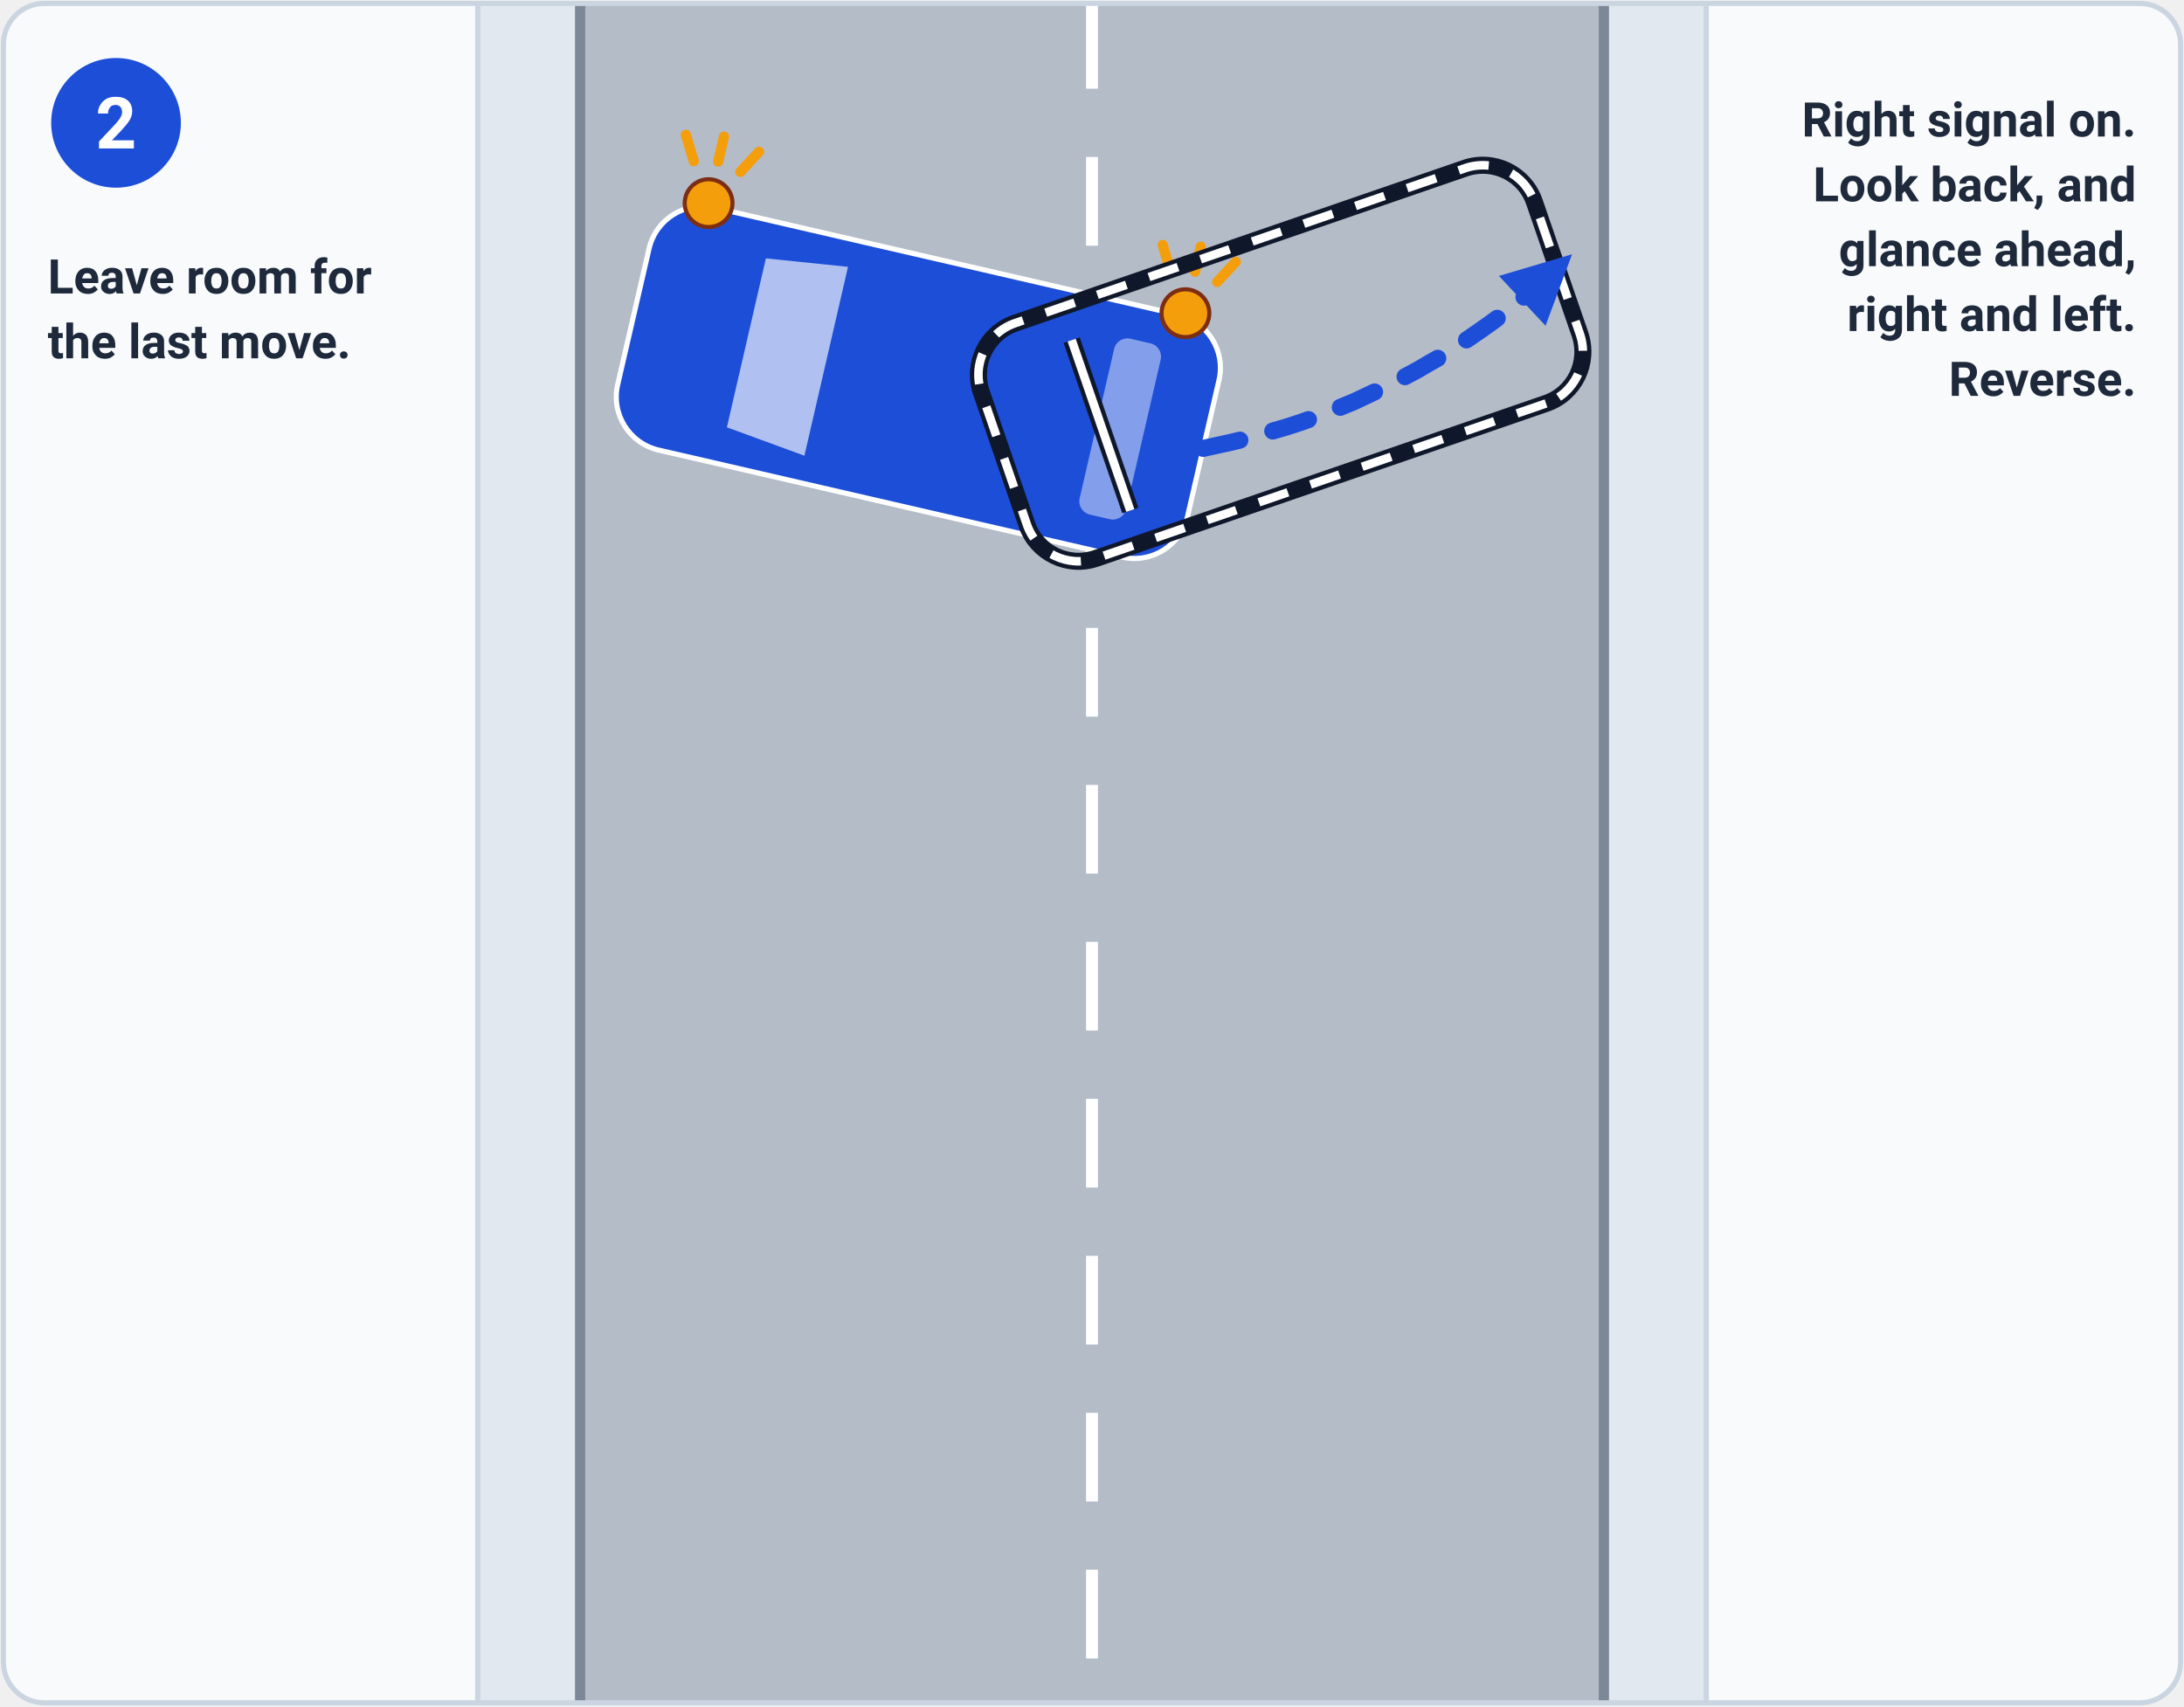
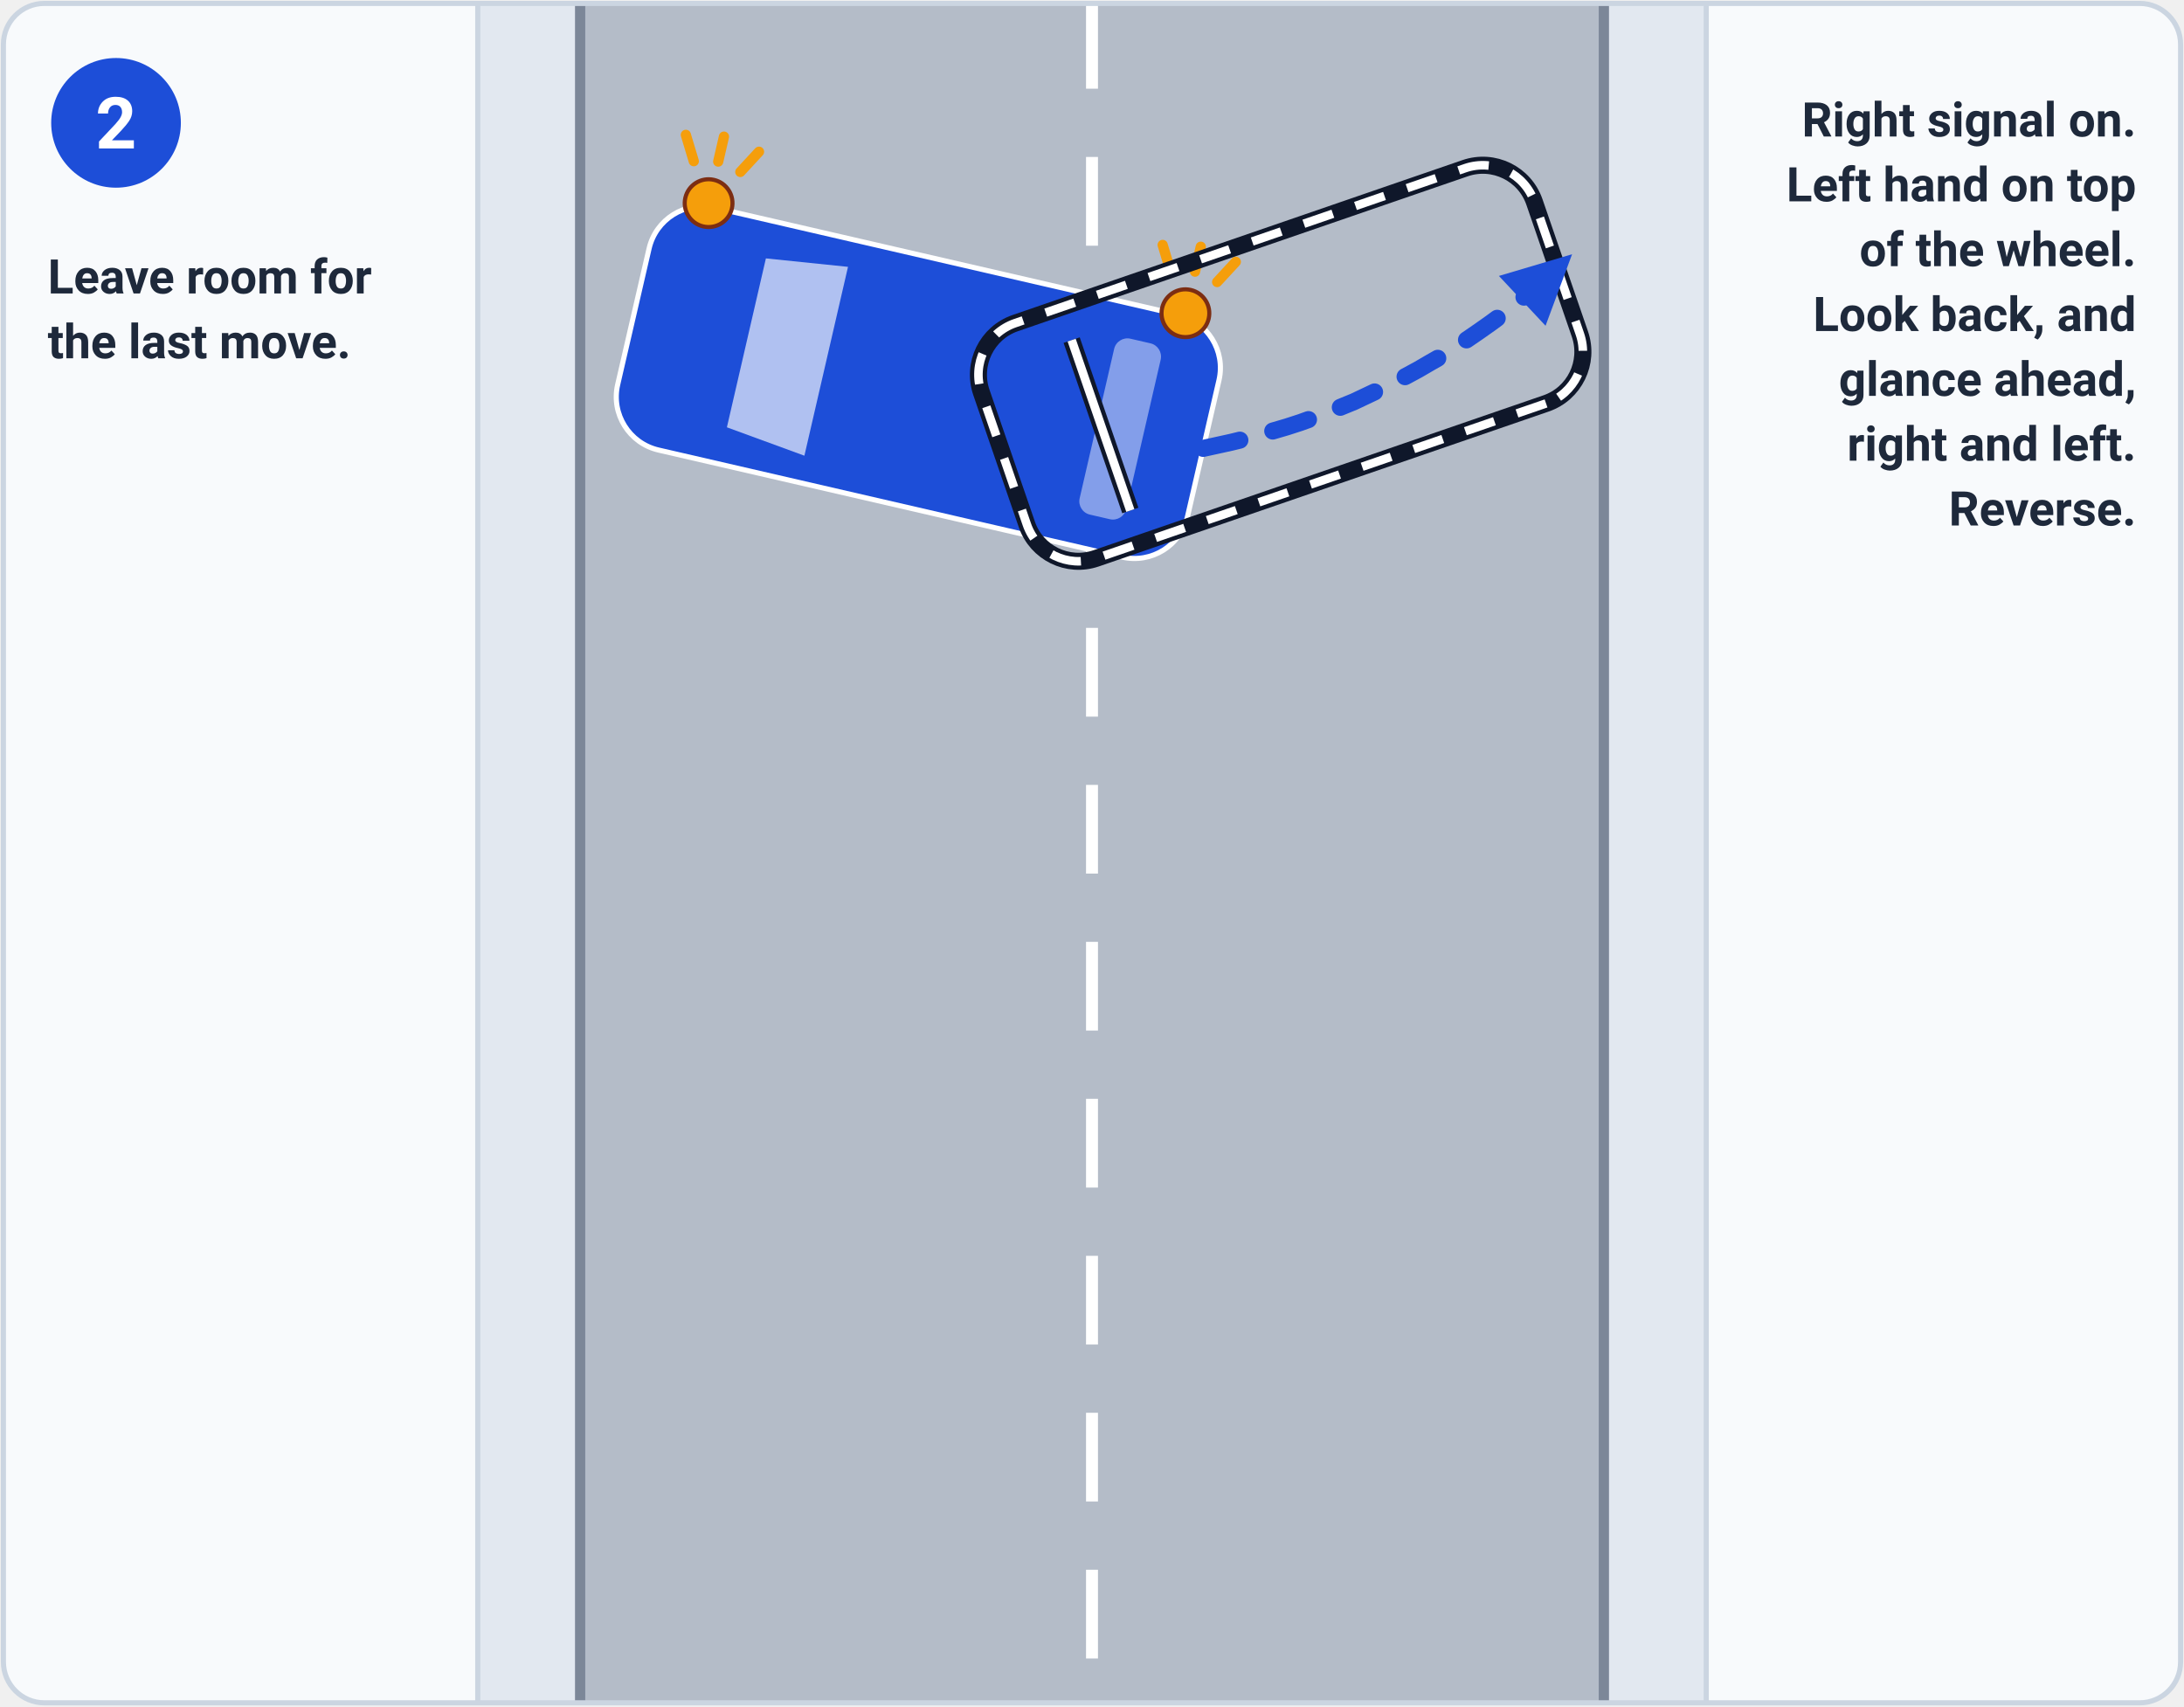
<svg xmlns="http://www.w3.org/2000/svg" viewBox="0 0 640 500" role="img" aria-label="Turning around, second move, seen from above. The car, across the road with its right signal on, reverses toward the right edge, far enough to leave room for the last move.">
  <defs>
    <clipPath id="card">
      <rect x="1" y="1" width="638" height="498" rx="12" />
    </clipPath>
    <marker id="ab" viewBox="0 0 10 10" refX="7" refY="5" markerWidth="4" markerHeight="4" orient="auto">
      <path d="M0,0 L10,5 L0,10 z" fill="#1D4ED8" />
    </marker>
  </defs>
  <rect x="1" y="1" width="638" height="498" rx="12" fill="#f8fafc" />
  <g clip-path="url(#card)">
    <rect x="140" y="0" width="360" height="500" fill="#E2E8F0" />
    <rect x="170" y="0" width="300" height="500" fill="#B4BCC8" />
    <line x1="170" y1="0" x2="170" y2="500" stroke="#7C8798" stroke-width="3" />
    <line x1="470" y1="0" x2="470" y2="500" stroke="#7C8798" stroke-width="3" />
    <line x1="140" y1="0" x2="140" y2="500" stroke="#cbd5e1" stroke-width="1.5" />
    <line x1="500" y1="0" x2="500" y2="500" stroke="#cbd5e1" stroke-width="1.5" />
    <line x1="320.0" y1="0" x2="320.0" y2="500" stroke="#ffffff" stroke-width="3.5" stroke-dasharray="26 20" />
    <g transform="translate(269.1 112.1) rotate(-167.0)">
      <rect x="-85.7" y="-36.4" width="171.4" height="72.9" rx="16" fill="#1D4ED8" stroke="#ffffff" stroke-width="1.5" />
      <path d="M 27.7 -28.4 L 51.7 -25.4 L 51.7 25.4 L 27.7 28.4 Z" fill="#ffffff" opacity=".65" />
      <rect x="-67.7" y="-26.4" width="14" height="52.9" rx="4" fill="#ffffff" opacity=".45" />
      <circle cx="71.7" cy="37.4" r="7" fill="#F59E0B" stroke="#7C2D12" stroke-width="1.2" />
      <path d="M 64.7 48.4 L 60.7 55.4 M 71.7 49.9 L 71.7 57.4 M 78.7 48.4 L 82.7 55.4" stroke="#F59E0B" stroke-width="3" stroke-linecap="round" fill="none" />
      <circle cx="-71.7" cy="37.4" r="7" fill="#F59E0B" stroke="#7C2D12" stroke-width="1.2" />
      <path d="M -78.7 48.4 L -82.7 55.4 M -71.7 49.9 L -71.7 57.4 M -64.7 48.4 L -60.7 55.4" stroke="#F59E0B" stroke-width="3" stroke-linecap="round" fill="none" />
    </g>
    <g transform="translate(375.3 106.5) rotate(-199.0)">
      <rect x="-85.7" y="-36.4" width="171.4" height="72.9" rx="16" fill="none" stroke="#0f172a" stroke-width="5" />
      <path d="M 55.7 -26.4 L 55.7 26.4" fill="none" stroke="#0f172a" stroke-width="5" />
      <rect x="-85.7" y="-36.4" width="171.4" height="72.9" rx="16" fill="none" stroke="#ffffff" stroke-width="2.5" stroke-dasharray="9 7" />
      <path d="M 55.7 -26.4 L 55.7 26.4" fill="none" stroke="#ffffff" stroke-width="2.5" />
    </g>
    <path d="M 352.6 131.4 L 356.7 130.5 L 360.8 129.6 L 364.9 128.6 L 369.0 127.5 L 373.0 126.3 L 377.1 125.1 L 381.1 123.8 L 385.0 122.4 L 389.0 120.9 L 392.9 119.3 L 396.8 117.7 L 400.6 115.9 L 404.4 114.1 L 408.2 112.3 L 411.9 110.3 L 415.6 108.3 L 419.2 106.2 L 422.9 104.1 L 426.4 101.8 L 429.9 99.5 L 433.4 97.1 L 436.8 94.7 L 440.2 92.2 L 443.5 89.6 L 446.8 86.9 L 450.0 84.2 L 453.2 81.5 L 456.3 78.6" fill="none" stroke="#1D4ED8" stroke-width="5" stroke-linecap="round" marker-end="url(#ab)" stroke-dasharray="11 10" />
  </g>
  <rect x="1" y="1" width="638" height="498" rx="12" fill="none" stroke="#cbd5e1" stroke-width="1.5" />
  <circle cx="34" cy="36" r="19" fill="#1D4ED8" />
  <text x="34" y="43.5" text-anchor="middle" font-family="system-ui, -apple-system, 'Segoe UI', Roboto, sans-serif" font-size="21" font-weight="700" fill="#ffffff">2</text>
  <g font-family="system-ui, -apple-system, 'Segoe UI', Roboto, sans-serif" font-size="14" font-weight="600" fill="#1e293b">
    <text x="14" y="86">Leave room for</text>
    <text x="14" y="105">the last move.</text>
    <text x="626" y="40" text-anchor="end">Right signal on.</text>
-     <text x="626" y="59" text-anchor="end">Look back, and</text>
-     <text x="626" y="78" text-anchor="end">glance ahead,</text>
-     <text x="626" y="97" text-anchor="end">right and left.</text>
-     <text x="626" y="116" text-anchor="end">Reverse.</text>
+     <text x="626" y="59" text-anchor="end">Left hand on top</text>
+     <text x="626" y="78" text-anchor="end">of the wheel.</text>
+     <text x="626" y="97" text-anchor="end">Look back, and</text>
+     <text x="626" y="116" text-anchor="end">glance ahead,</text>
+     <text x="626" y="135" text-anchor="end">right and left.</text>
+     <text x="626" y="154" text-anchor="end">Reverse.</text>
  </g>
</svg>
